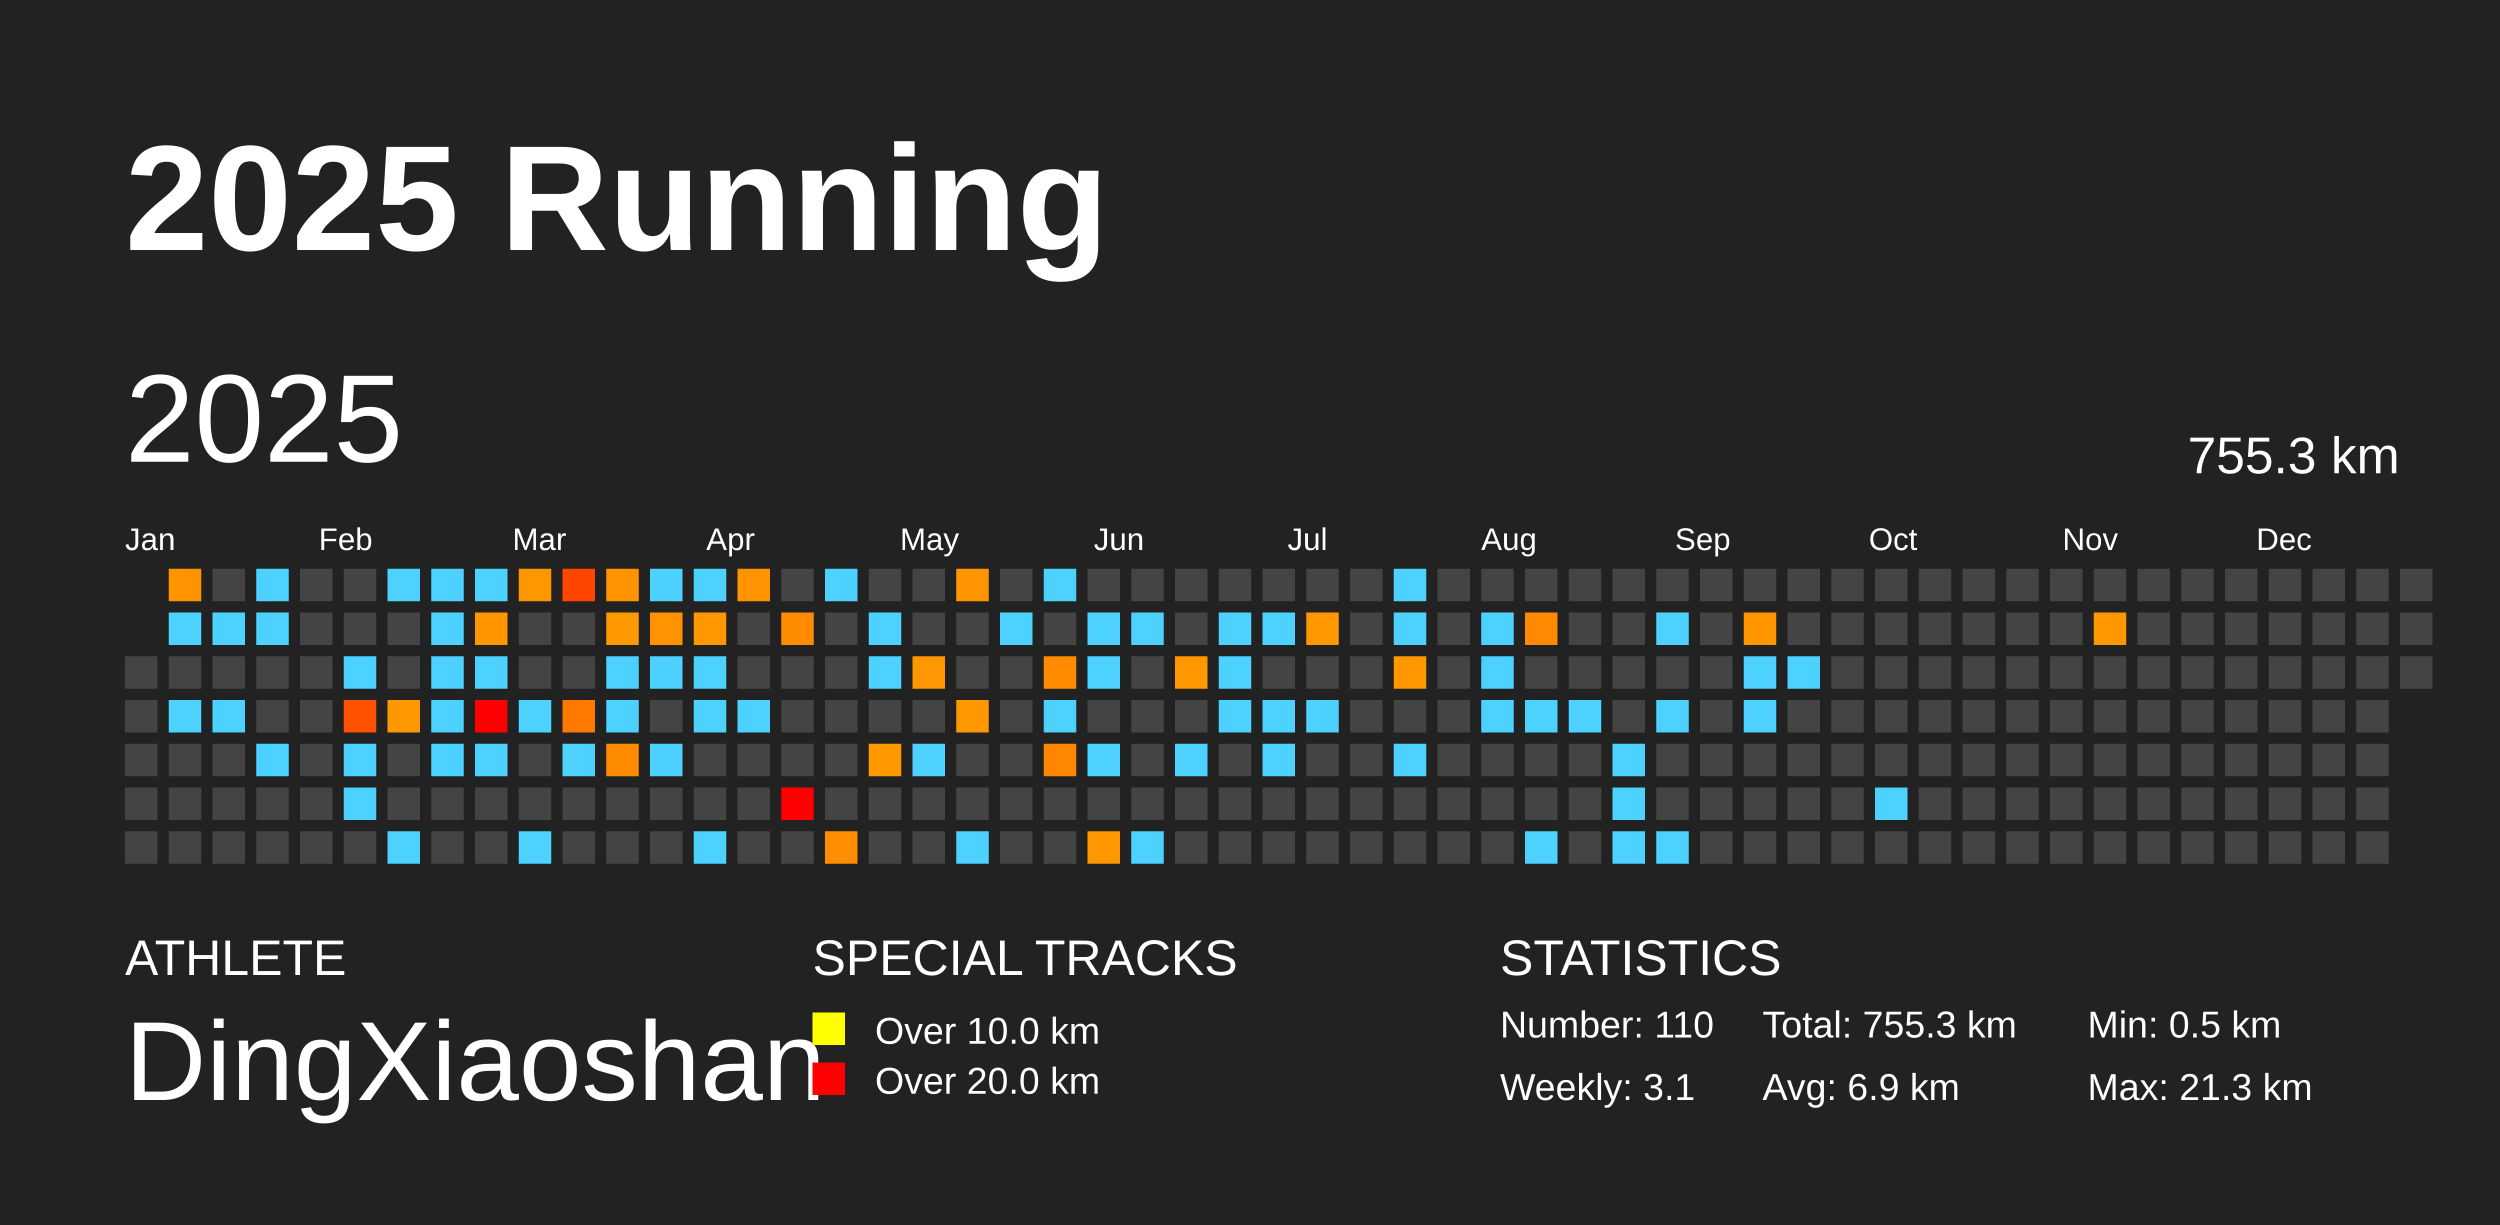
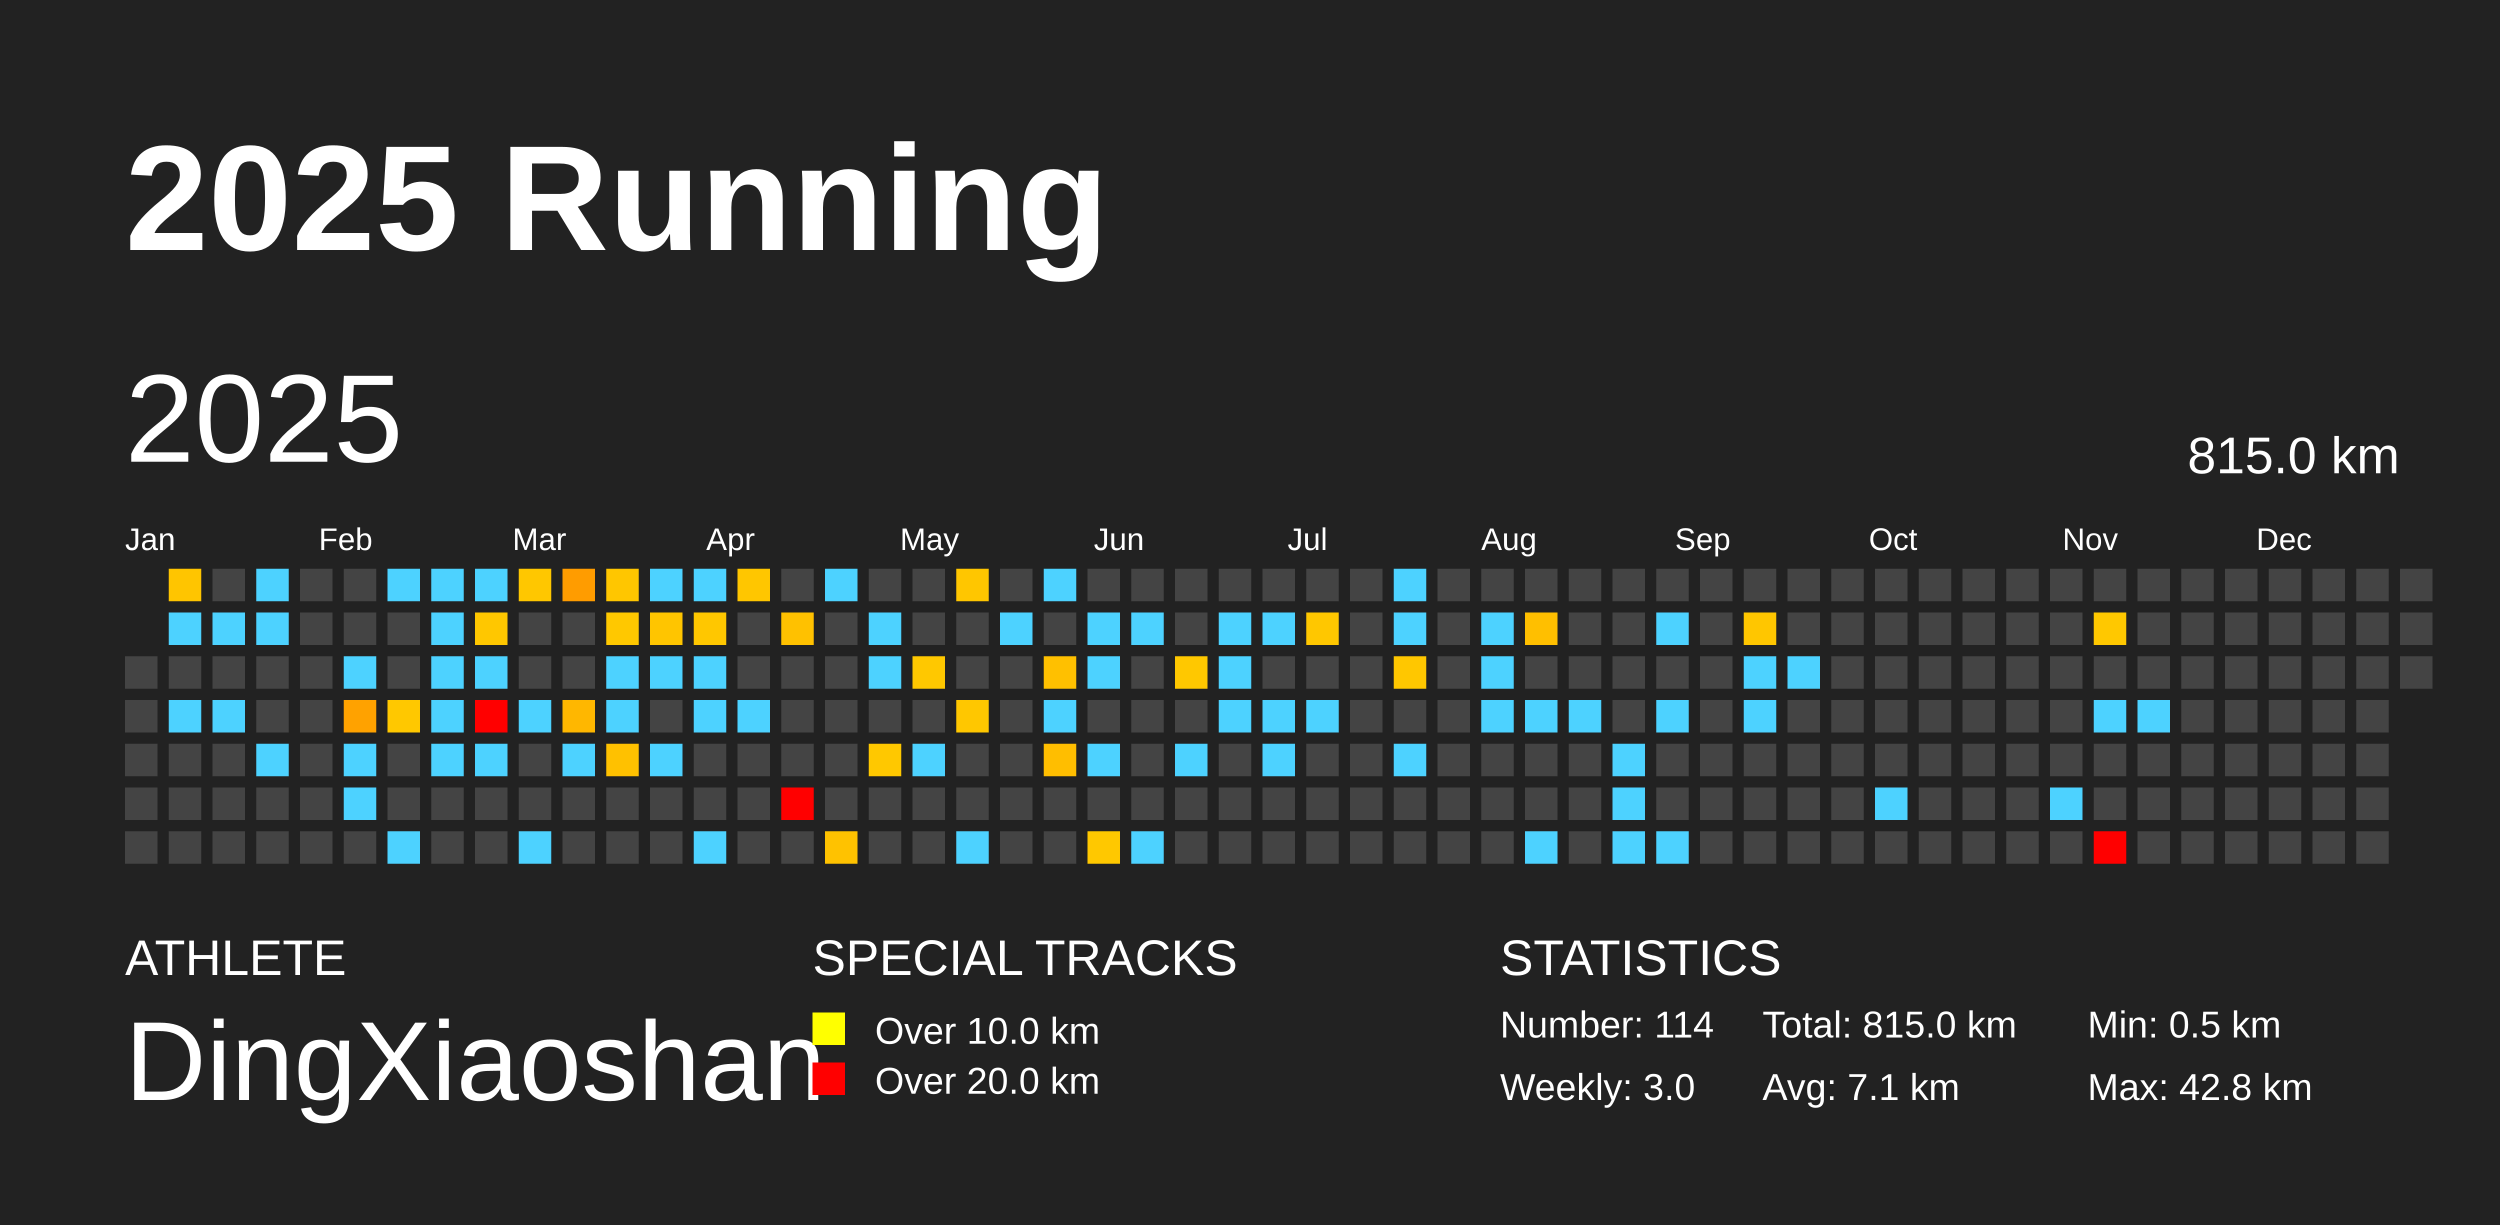
<svg xmlns="http://www.w3.org/2000/svg" baseProfile="full" height="98mm" version="1.1" viewBox="0,0,200,98" width="200mm">
  <defs />
  <rect fill="#222222" height="98" width="200" x="0" y="0" />
  <text fill="#FFFFFF" style="font-size:12px; font-family:Arial; font-weight:bold;" x="10" y="20">2025 Running</text>
  <text fill="#FFFFFF" style="font-size:4px; font-family:Arial" x="10" y="78">ATHLETE</text>
  <text fill="#FFFFFF" style="font-size:9px; font-family:Arial" x="10" y="88">DingXiaoshan</text>
  <text fill="#FFFFFF" style="font-size:4px; font-family:Arial" x="65" y="78">SPECIAL TRACKS</text>
  <rect fill="yellow" height="2.6" width="2.6" x="65" y="81" />
  <text fill="#FFFFFF" style="font-size:3px; font-family:Arial" x="70" y="83.5">Over 10.0 km</text>
  <rect fill="red" height="2.6" width="2.6" x="65" y="85" />
  <text fill="#FFFFFF" style="font-size:3px; font-family:Arial" x="70" y="87.5">Over 20.0 km</text>
  <text fill="#FFFFFF" style="font-size:4px; font-family:Arial" x="120" y="78">STATISTICS</text>
-   <text fill="#FFFFFF" style="font-size:3px; font-family:Arial" x="120" y="83">Number: 110</text>
-   <text fill="#FFFFFF" style="font-size:3px; font-family:Arial" x="120" y="88">Weekly: 3.1</text>
-   <text fill="#FFFFFF" style="font-size:3px; font-family:Arial" x="141" y="83">Total: 755.3 km</text>
-   <text fill="#FFFFFF" style="font-size:3px; font-family:Arial" x="141" y="88">Avg: 6.9 km</text>
+   <text fill="#FFFFFF" style="font-size:3px; font-family:Arial" x="120" y="83">Number: 114</text>
+   <text fill="#FFFFFF" style="font-size:3px; font-family:Arial" x="120" y="88">Weekly: 3.0</text>
+   <text fill="#FFFFFF" style="font-size:3px; font-family:Arial" x="141" y="83">Total: 815.0 km</text>
+   <text fill="#FFFFFF" style="font-size:3px; font-family:Arial" x="141" y="88">Avg: 7.1 km</text>
  <text fill="#FFFFFF" style="font-size:3px; font-family:Arial" x="167" y="83">Min: 0.5 km</text>
-   <text fill="#FFFFFF" style="font-size:3px; font-family:Arial" x="167" y="88">Max: 21.3 km</text>
+   <text fill="#FFFFFF" style="font-size:3px; font-family:Arial" x="167" y="88">Max: 42.8 km</text>
  <text dominant-baseline="hanging" fill="#FFFFFF" style="font-size:10.0px; font-family:Arial;" x="10" y="30">2025</text>
-   <text dominant-baseline="hanging" fill="#FFFFFF" style="font-size:4.125px; font-family:Arial;" x="175" y="35">755.3 km</text>
+   <text dominant-baseline="hanging" fill="#FFFFFF" style="font-size:4.125px; font-family:Arial;" x="175" y="35">815.0 km</text>
  <text fill="#FFFFFF" style="font-size:2.5px; font-family:Arial" x="10.0" y="44">Jan</text>
  <text fill="#FFFFFF" style="font-size:2.5px; font-family:Arial" x="25.5" y="44">Feb</text>
  <text fill="#FFFFFF" style="font-size:2.5px; font-family:Arial" x="41.0" y="44">Mar</text>
  <text fill="#FFFFFF" style="font-size:2.5px; font-family:Arial" x="56.5" y="44">Apr</text>
  <text fill="#FFFFFF" style="font-size:2.5px; font-family:Arial" x="72.0" y="44">May</text>
  <text fill="#FFFFFF" style="font-size:2.5px; font-family:Arial" x="87.5" y="44">Jun</text>
  <text fill="#FFFFFF" style="font-size:2.5px; font-family:Arial" x="103.0" y="44">Jul</text>
  <text fill="#FFFFFF" style="font-size:2.5px; font-family:Arial" x="118.5" y="44">Aug</text>
  <text fill="#FFFFFF" style="font-size:2.5px; font-family:Arial" x="134.0" y="44">Sep</text>
  <text fill="#FFFFFF" style="font-size:2.5px; font-family:Arial" x="149.5" y="44">Oct</text>
  <text fill="#FFFFFF" style="font-size:2.5px; font-family:Arial" x="165.0" y="44">Nov</text>
  <text fill="#FFFFFF" style="font-size:2.5px; font-family:Arial" x="180.5" y="44">Dec</text>
  <rect fill="#444444" height="2.6" width="2.6" x="10.0" y="52.5" />
  <rect fill="#444444" height="2.6" width="2.6" x="10.0" y="56.0" />
  <rect fill="#444444" height="2.6" width="2.6" x="10.0" y="59.5" />
  <rect fill="#444444" height="2.6" width="2.6" x="10.0" y="63.0" />
  <rect fill="#444444" height="2.6" width="2.6" x="10.0" y="66.5" />
-   <rect fill="#ff9300" height="2.6" width="2.6" x="13.5" y="45.5" />
+   <rect fill="#ffc500" height="2.6" width="2.6" x="13.5" y="45.5" />
  <rect fill="#4dd2ff" height="2.6" width="2.6" x="13.5" y="49.0" />
  <rect fill="#444444" height="2.6" width="2.6" x="13.5" y="52.5" />
  <rect fill="#4dd2ff" height="2.6" width="2.6" x="13.5" y="56.0" />
  <rect fill="#444444" height="2.6" width="2.6" x="13.5" y="59.5" />
  <rect fill="#444444" height="2.6" width="2.6" x="13.5" y="63.0" />
  <rect fill="#444444" height="2.6" width="2.6" x="13.5" y="66.5" />
  <rect fill="#444444" height="2.6" width="2.6" x="17.0" y="45.5" />
  <rect fill="#4dd2ff" height="2.6" width="2.6" x="17.0" y="49.0" />
  <rect fill="#444444" height="2.6" width="2.6" x="17.0" y="52.5" />
  <rect fill="#4dd2ff" height="2.6" width="2.6" x="17.0" y="56.0" />
  <rect fill="#444444" height="2.6" width="2.6" x="17.0" y="59.5" />
  <rect fill="#444444" height="2.6" width="2.6" x="17.0" y="63.0" />
  <rect fill="#444444" height="2.6" width="2.6" x="17.0" y="66.5" />
  <rect fill="#4dd2ff" height="2.6" width="2.6" x="20.5" y="45.5" />
  <rect fill="#4dd2ff" height="2.6" width="2.6" x="20.5" y="49.0" />
  <rect fill="#444444" height="2.6" width="2.6" x="20.5" y="52.5" />
  <rect fill="#444444" height="2.6" width="2.6" x="20.5" y="56.0" />
  <rect fill="#4dd2ff" height="2.6" width="2.6" x="20.5" y="59.5" />
  <rect fill="#444444" height="2.6" width="2.6" x="20.5" y="63.0" />
  <rect fill="#444444" height="2.6" width="2.6" x="20.5" y="66.5" />
  <rect fill="#444444" height="2.6" width="2.6" x="24.0" y="45.5" />
  <rect fill="#444444" height="2.6" width="2.6" x="24.0" y="49.0" />
  <rect fill="#444444" height="2.6" width="2.6" x="24.0" y="52.5" />
  <rect fill="#444444" height="2.6" width="2.6" x="24.0" y="56.0" />
  <rect fill="#444444" height="2.6" width="2.6" x="24.0" y="59.5" />
  <rect fill="#444444" height="2.6" width="2.6" x="24.0" y="63.0" />
  <rect fill="#444444" height="2.6" width="2.6" x="24.0" y="66.5" />
  <rect fill="#444444" height="2.6" width="2.6" x="27.5" y="45.5" />
  <rect fill="#444444" height="2.6" width="2.6" x="27.5" y="49.0" />
  <rect fill="#4dd2ff" height="2.6" width="2.6" x="27.5" y="52.5" />
-   <rect fill="#ff5200" height="2.6" width="2.6" x="27.5" y="56.0" />
+   <rect fill="#ffa200" height="2.6" width="2.6" x="27.5" y="56.0" />
  <rect fill="#4dd2ff" height="2.6" width="2.6" x="27.5" y="59.5" />
  <rect fill="#4dd2ff" height="2.6" width="2.6" x="27.5" y="63.0" />
  <rect fill="#444444" height="2.6" width="2.6" x="27.5" y="66.5" />
  <rect fill="#4dd2ff" height="2.6" width="2.6" x="31.0" y="45.5" />
  <rect fill="#444444" height="2.6" width="2.6" x="31.0" y="49.0" />
  <rect fill="#444444" height="2.6" width="2.6" x="31.0" y="52.5" />
-   <rect fill="#ff9800" height="2.6" width="2.6" x="31.0" y="56.0" />
+   <rect fill="#ffc800" height="2.6" width="2.6" x="31.0" y="56.0" />
  <rect fill="#444444" height="2.6" width="2.6" x="31.0" y="59.5" />
  <rect fill="#444444" height="2.6" width="2.6" x="31.0" y="63.0" />
  <rect fill="#4dd2ff" height="2.6" width="2.6" x="31.0" y="66.5" />
  <rect fill="#4dd2ff" height="2.6" width="2.6" x="34.5" y="45.5" />
  <rect fill="#4dd2ff" height="2.6" width="2.6" x="34.5" y="49.0" />
  <rect fill="#4dd2ff" height="2.6" width="2.6" x="34.5" y="52.5" />
  <rect fill="#4dd2ff" height="2.6" width="2.6" x="34.5" y="56.0" />
  <rect fill="#4dd2ff" height="2.6" width="2.6" x="34.5" y="59.5" />
  <rect fill="#444444" height="2.6" width="2.6" x="34.5" y="63.0" />
  <rect fill="#444444" height="2.6" width="2.6" x="34.5" y="66.5" />
  <rect fill="#4dd2ff" height="2.6" width="2.6" x="38.0" y="45.5" />
-   <rect fill="#ff9600" height="2.6" width="2.6" x="38.0" y="49.0" />
+   <rect fill="#ffc700" height="2.6" width="2.6" x="38.0" y="49.0" />
  <rect fill="#4dd2ff" height="2.6" width="2.6" x="38.0" y="52.5" />
  <rect fill="red" height="2.6" width="2.6" x="38.0" y="56.0" />
  <rect fill="#4dd2ff" height="2.6" width="2.6" x="38.0" y="59.5" />
  <rect fill="#444444" height="2.6" width="2.6" x="38.0" y="63.0" />
  <rect fill="#444444" height="2.6" width="2.6" x="38.0" y="66.5" />
-   <rect fill="#ff9800" height="2.6" width="2.6" x="41.5" y="45.5" />
+   <rect fill="#ffc700" height="2.6" width="2.6" x="41.5" y="45.5" />
  <rect fill="#444444" height="2.6" width="2.6" x="41.5" y="49.0" />
  <rect fill="#444444" height="2.6" width="2.6" x="41.5" y="52.5" />
  <rect fill="#4dd2ff" height="2.6" width="2.6" x="41.5" y="56.0" />
  <rect fill="#444444" height="2.6" width="2.6" x="41.5" y="59.5" />
  <rect fill="#444444" height="2.6" width="2.6" x="41.5" y="63.0" />
  <rect fill="#4dd2ff" height="2.6" width="2.6" x="41.5" y="66.5" />
-   <rect fill="#ff4600" height="2.6" width="2.6" x="45.0" y="45.5" />
+   <rect fill="#ff9c00" height="2.6" width="2.6" x="45.0" y="45.5" />
  <rect fill="#444444" height="2.6" width="2.6" x="45.0" y="49.0" />
  <rect fill="#444444" height="2.6" width="2.6" x="45.0" y="52.5" />
-   <rect fill="#ff7900" height="2.6" width="2.6" x="45.0" y="56.0" />
+   <rect fill="#ffb700" height="2.6" width="2.6" x="45.0" y="56.0" />
  <rect fill="#4dd2ff" height="2.6" width="2.6" x="45.0" y="59.5" />
  <rect fill="#444444" height="2.6" width="2.6" x="45.0" y="63.0" />
  <rect fill="#444444" height="2.6" width="2.6" x="45.0" y="66.5" />
-   <rect fill="#ff9400" height="2.6" width="2.6" x="48.5" y="45.5" />
-   <rect fill="#ff9900" height="2.6" width="2.6" x="48.5" y="49.0" />
+   <rect fill="#ffc600" height="2.6" width="2.6" x="48.5" y="45.5" />
+   <rect fill="#ffc800" height="2.6" width="2.6" x="48.5" y="49.0" />
  <rect fill="#4dd2ff" height="2.6" width="2.6" x="48.5" y="52.5" />
  <rect fill="#4dd2ff" height="2.6" width="2.6" x="48.5" y="56.0" />
-   <rect fill="#ff8c00" height="2.6" width="2.6" x="48.5" y="59.5" />
+   <rect fill="#ffc100" height="2.6" width="2.6" x="48.5" y="59.5" />
  <rect fill="#444444" height="2.6" width="2.6" x="48.5" y="63.0" />
  <rect fill="#444444" height="2.6" width="2.6" x="48.5" y="66.5" />
  <rect fill="#4dd2ff" height="2.6" width="2.6" x="52.0" y="45.5" />
-   <rect fill="#ff9400" height="2.6" width="2.6" x="52.0" y="49.0" />
+   <rect fill="#ffc500" height="2.6" width="2.6" x="52.0" y="49.0" />
  <rect fill="#4dd2ff" height="2.6" width="2.6" x="52.0" y="52.5" />
  <rect fill="#444444" height="2.6" width="2.6" x="52.0" y="56.0" />
  <rect fill="#4dd2ff" height="2.6" width="2.6" x="52.0" y="59.5" />
  <rect fill="#444444" height="2.6" width="2.6" x="52.0" y="63.0" />
  <rect fill="#444444" height="2.6" width="2.6" x="52.0" y="66.5" />
  <rect fill="#4dd2ff" height="2.6" width="2.6" x="55.5" y="45.5" />
-   <rect fill="#ff9700" height="2.6" width="2.6" x="55.5" y="49.0" />
+   <rect fill="#ffc700" height="2.6" width="2.6" x="55.5" y="49.0" />
  <rect fill="#4dd2ff" height="2.6" width="2.6" x="55.5" y="52.5" />
  <rect fill="#4dd2ff" height="2.6" width="2.6" x="55.5" y="56.0" />
  <rect fill="#444444" height="2.6" width="2.6" x="55.5" y="59.5" />
  <rect fill="#444444" height="2.6" width="2.6" x="55.5" y="63.0" />
  <rect fill="#4dd2ff" height="2.6" width="2.6" x="55.5" y="66.5" />
-   <rect fill="#ff9400" height="2.6" width="2.6" x="59.0" y="45.5" />
+   <rect fill="#ffc600" height="2.6" width="2.6" x="59.0" y="45.5" />
  <rect fill="#444444" height="2.6" width="2.6" x="59.0" y="49.0" />
  <rect fill="#444444" height="2.6" width="2.6" x="59.0" y="52.5" />
  <rect fill="#4dd2ff" height="2.6" width="2.6" x="59.0" y="56.0" />
  <rect fill="#444444" height="2.6" width="2.6" x="59.0" y="59.5" />
  <rect fill="#444444" height="2.6" width="2.6" x="59.0" y="63.0" />
  <rect fill="#444444" height="2.6" width="2.6" x="59.0" y="66.5" />
  <rect fill="#444444" height="2.6" width="2.6" x="62.5" y="45.5" />
-   <rect fill="#ff8c00" height="2.6" width="2.6" x="62.5" y="49.0" />
+   <rect fill="#ffc100" height="2.6" width="2.6" x="62.5" y="49.0" />
  <rect fill="#444444" height="2.6" width="2.6" x="62.5" y="52.5" />
  <rect fill="#444444" height="2.6" width="2.6" x="62.5" y="56.0" />
  <rect fill="#444444" height="2.6" width="2.6" x="62.5" y="59.5" />
  <rect fill="red" height="2.6" width="2.6" x="62.5" y="63.0" />
  <rect fill="#444444" height="2.6" width="2.6" x="62.5" y="66.5" />
  <rect fill="#4dd2ff" height="2.6" width="2.6" x="66.0" y="45.5" />
  <rect fill="#444444" height="2.6" width="2.6" x="66.0" y="49.0" />
  <rect fill="#444444" height="2.6" width="2.6" x="66.0" y="52.5" />
  <rect fill="#444444" height="2.6" width="2.6" x="66.0" y="56.0" />
  <rect fill="#444444" height="2.6" width="2.6" x="66.0" y="59.5" />
  <rect fill="#444444" height="2.6" width="2.6" x="66.0" y="63.0" />
-   <rect fill="#ff8d00" height="2.6" width="2.6" x="66.0" y="66.5" />
+   <rect fill="#ffc200" height="2.6" width="2.6" x="66.0" y="66.5" />
  <rect fill="#444444" height="2.6" width="2.6" x="69.5" y="45.5" />
  <rect fill="#4dd2ff" height="2.6" width="2.6" x="69.5" y="49.0" />
  <rect fill="#4dd2ff" height="2.6" width="2.6" x="69.5" y="52.5" />
  <rect fill="#444444" height="2.6" width="2.6" x="69.5" y="56.0" />
-   <rect fill="#ff9900" height="2.6" width="2.6" x="69.5" y="59.5" />
+   <rect fill="#ffc800" height="2.6" width="2.6" x="69.5" y="59.5" />
  <rect fill="#444444" height="2.6" width="2.6" x="69.5" y="63.0" />
  <rect fill="#444444" height="2.6" width="2.6" x="69.5" y="66.5" />
  <rect fill="#444444" height="2.6" width="2.6" x="73.0" y="45.5" />
  <rect fill="#444444" height="2.6" width="2.6" x="73.0" y="49.0" />
-   <rect fill="#ff9800" height="2.6" width="2.6" x="73.0" y="52.5" />
+   <rect fill="#ffc800" height="2.6" width="2.6" x="73.0" y="52.5" />
  <rect fill="#444444" height="2.6" width="2.6" x="73.0" y="56.0" />
  <rect fill="#4dd2ff" height="2.6" width="2.6" x="73.0" y="59.5" />
  <rect fill="#444444" height="2.6" width="2.6" x="73.0" y="63.0" />
  <rect fill="#444444" height="2.6" width="2.6" x="73.0" y="66.5" />
-   <rect fill="#ff9500" height="2.6" width="2.6" x="76.5" y="45.5" />
+   <rect fill="#ffc600" height="2.6" width="2.6" x="76.5" y="45.5" />
  <rect fill="#444444" height="2.6" width="2.6" x="76.5" y="49.0" />
  <rect fill="#444444" height="2.6" width="2.6" x="76.5" y="52.5" />
-   <rect fill="#ff9700" height="2.6" width="2.6" x="76.5" y="56.0" />
+   <rect fill="#ffc700" height="2.6" width="2.6" x="76.5" y="56.0" />
  <rect fill="#444444" height="2.6" width="2.6" x="76.5" y="59.5" />
  <rect fill="#444444" height="2.6" width="2.6" x="76.5" y="63.0" />
  <rect fill="#4dd2ff" height="2.6" width="2.6" x="76.5" y="66.5" />
  <rect fill="#444444" height="2.6" width="2.6" x="80.0" y="45.5" />
  <rect fill="#4dd2ff" height="2.6" width="2.6" x="80.0" y="49.0" />
  <rect fill="#444444" height="2.6" width="2.6" x="80.0" y="52.5" />
  <rect fill="#444444" height="2.6" width="2.6" x="80.0" y="56.0" />
  <rect fill="#444444" height="2.6" width="2.6" x="80.0" y="59.5" />
  <rect fill="#444444" height="2.6" width="2.6" x="80.0" y="63.0" />
  <rect fill="#444444" height="2.6" width="2.6" x="80.0" y="66.5" />
  <rect fill="#4dd2ff" height="2.6" width="2.6" x="83.5" y="45.5" />
  <rect fill="#444444" height="2.6" width="2.6" x="83.5" y="49.0" />
-   <rect fill="#ff8a00" height="2.6" width="2.6" x="83.5" y="52.5" />
+   <rect fill="#ffc000" height="2.6" width="2.6" x="83.5" y="52.5" />
  <rect fill="#4dd2ff" height="2.6" width="2.6" x="83.5" y="56.0" />
-   <rect fill="#ff8700" height="2.6" width="2.6" x="83.5" y="59.5" />
+   <rect fill="#ffbe00" height="2.6" width="2.6" x="83.5" y="59.5" />
  <rect fill="#444444" height="2.6" width="2.6" x="83.5" y="63.0" />
  <rect fill="#444444" height="2.6" width="2.6" x="83.5" y="66.5" />
  <rect fill="#444444" height="2.6" width="2.6" x="87.0" y="45.5" />
  <rect fill="#4dd2ff" height="2.6" width="2.6" x="87.0" y="49.0" />
  <rect fill="#4dd2ff" height="2.6" width="2.6" x="87.0" y="52.5" />
  <rect fill="#444444" height="2.6" width="2.6" x="87.0" y="56.0" />
  <rect fill="#4dd2ff" height="2.6" width="2.6" x="87.0" y="59.5" />
  <rect fill="#444444" height="2.6" width="2.6" x="87.0" y="63.0" />
-   <rect fill="#ff9800" height="2.6" width="2.6" x="87.0" y="66.5" />
+   <rect fill="#ffc800" height="2.6" width="2.6" x="87.0" y="66.5" />
  <rect fill="#444444" height="2.6" width="2.6" x="90.5" y="45.5" />
  <rect fill="#4dd2ff" height="2.6" width="2.6" x="90.5" y="49.0" />
  <rect fill="#444444" height="2.6" width="2.6" x="90.5" y="52.5" />
  <rect fill="#444444" height="2.6" width="2.6" x="90.5" y="56.0" />
  <rect fill="#444444" height="2.6" width="2.6" x="90.5" y="59.5" />
  <rect fill="#444444" height="2.6" width="2.6" x="90.5" y="63.0" />
  <rect fill="#4dd2ff" height="2.6" width="2.6" x="90.5" y="66.5" />
  <rect fill="#444444" height="2.6" width="2.6" x="94.0" y="45.5" />
  <rect fill="#444444" height="2.6" width="2.6" x="94.0" y="49.0" />
-   <rect fill="#ff9800" height="2.6" width="2.6" x="94.0" y="52.5" />
+   <rect fill="#ffc800" height="2.6" width="2.6" x="94.0" y="52.5" />
  <rect fill="#444444" height="2.6" width="2.6" x="94.0" y="56.0" />
  <rect fill="#4dd2ff" height="2.6" width="2.6" x="94.0" y="59.5" />
  <rect fill="#444444" height="2.6" width="2.6" x="94.0" y="63.0" />
  <rect fill="#444444" height="2.6" width="2.6" x="94.0" y="66.5" />
  <rect fill="#444444" height="2.6" width="2.6" x="97.5" y="45.5" />
  <rect fill="#4dd2ff" height="2.6" width="2.6" x="97.5" y="49.0" />
  <rect fill="#4dd2ff" height="2.6" width="2.6" x="97.5" y="52.5" />
  <rect fill="#4dd2ff" height="2.6" width="2.6" x="97.5" y="56.0" />
  <rect fill="#444444" height="2.6" width="2.6" x="97.5" y="59.5" />
  <rect fill="#444444" height="2.6" width="2.6" x="97.5" y="63.0" />
  <rect fill="#444444" height="2.6" width="2.6" x="97.5" y="66.5" />
  <rect fill="#444444" height="2.6" width="2.6" x="101.0" y="45.5" />
  <rect fill="#4dd2ff" height="2.6" width="2.6" x="101.0" y="49.0" />
  <rect fill="#444444" height="2.6" width="2.6" x="101.0" y="52.5" />
  <rect fill="#4dd2ff" height="2.6" width="2.6" x="101.0" y="56.0" />
  <rect fill="#4dd2ff" height="2.6" width="2.6" x="101.0" y="59.5" />
  <rect fill="#444444" height="2.6" width="2.6" x="101.0" y="63.0" />
  <rect fill="#444444" height="2.6" width="2.6" x="101.0" y="66.5" />
  <rect fill="#444444" height="2.6" width="2.6" x="104.5" y="45.5" />
-   <rect fill="#ff9800" height="2.6" width="2.6" x="104.5" y="49.0" />
+   <rect fill="#ffc700" height="2.6" width="2.6" x="104.5" y="49.0" />
  <rect fill="#444444" height="2.6" width="2.6" x="104.5" y="52.5" />
  <rect fill="#4dd2ff" height="2.6" width="2.6" x="104.5" y="56.0" />
  <rect fill="#444444" height="2.6" width="2.6" x="104.5" y="59.5" />
  <rect fill="#444444" height="2.6" width="2.6" x="104.5" y="63.0" />
  <rect fill="#444444" height="2.6" width="2.6" x="104.5" y="66.5" />
  <rect fill="#444444" height="2.6" width="2.6" x="108.0" y="45.5" />
  <rect fill="#444444" height="2.6" width="2.6" x="108.0" y="49.0" />
  <rect fill="#444444" height="2.6" width="2.6" x="108.0" y="52.5" />
  <rect fill="#444444" height="2.6" width="2.6" x="108.0" y="56.0" />
  <rect fill="#444444" height="2.6" width="2.6" x="108.0" y="59.5" />
  <rect fill="#444444" height="2.6" width="2.6" x="108.0" y="63.0" />
  <rect fill="#444444" height="2.6" width="2.6" x="108.0" y="66.5" />
  <rect fill="#4dd2ff" height="2.6" width="2.6" x="111.5" y="45.5" />
  <rect fill="#4dd2ff" height="2.6" width="2.6" x="111.5" y="49.0" />
-   <rect fill="#ff9700" height="2.6" width="2.6" x="111.5" y="52.5" />
+   <rect fill="#ffc700" height="2.6" width="2.6" x="111.5" y="52.5" />
  <rect fill="#444444" height="2.6" width="2.6" x="111.5" y="56.0" />
  <rect fill="#4dd2ff" height="2.6" width="2.6" x="111.5" y="59.5" />
  <rect fill="#444444" height="2.6" width="2.6" x="111.5" y="63.0" />
  <rect fill="#444444" height="2.6" width="2.6" x="111.5" y="66.5" />
  <rect fill="#444444" height="2.6" width="2.6" x="115.0" y="45.5" />
  <rect fill="#444444" height="2.6" width="2.6" x="115.0" y="49.0" />
  <rect fill="#444444" height="2.6" width="2.6" x="115.0" y="52.5" />
  <rect fill="#444444" height="2.6" width="2.6" x="115.0" y="56.0" />
  <rect fill="#444444" height="2.6" width="2.6" x="115.0" y="59.5" />
  <rect fill="#444444" height="2.6" width="2.6" x="115.0" y="63.0" />
  <rect fill="#444444" height="2.6" width="2.6" x="115.0" y="66.5" />
  <rect fill="#444444" height="2.6" width="2.6" x="118.5" y="45.5" />
  <rect fill="#4dd2ff" height="2.6" width="2.6" x="118.5" y="49.0" />
  <rect fill="#4dd2ff" height="2.6" width="2.6" x="118.5" y="52.5" />
  <rect fill="#4dd2ff" height="2.6" width="2.6" x="118.5" y="56.0" />
  <rect fill="#444444" height="2.6" width="2.6" x="118.5" y="59.5" />
  <rect fill="#444444" height="2.6" width="2.6" x="118.5" y="63.0" />
  <rect fill="#444444" height="2.6" width="2.6" x="118.5" y="66.5" />
  <rect fill="#444444" height="2.6" width="2.6" x="122.0" y="45.5" />
-   <rect fill="#ff8900" height="2.6" width="2.6" x="122.0" y="49.0" />
+   <rect fill="#ffbf00" height="2.6" width="2.6" x="122.0" y="49.0" />
  <rect fill="#444444" height="2.6" width="2.6" x="122.0" y="52.5" />
  <rect fill="#4dd2ff" height="2.6" width="2.6" x="122.0" y="56.0" />
  <rect fill="#444444" height="2.6" width="2.6" x="122.0" y="59.5" />
  <rect fill="#444444" height="2.6" width="2.6" x="122.0" y="63.0" />
  <rect fill="#4dd2ff" height="2.6" width="2.6" x="122.0" y="66.5" />
  <rect fill="#444444" height="2.6" width="2.6" x="125.5" y="45.5" />
  <rect fill="#444444" height="2.6" width="2.6" x="125.5" y="49.0" />
  <rect fill="#444444" height="2.6" width="2.6" x="125.5" y="52.5" />
  <rect fill="#4dd2ff" height="2.6" width="2.6" x="125.5" y="56.0" />
  <rect fill="#444444" height="2.6" width="2.6" x="125.5" y="59.5" />
  <rect fill="#444444" height="2.6" width="2.6" x="125.5" y="63.0" />
  <rect fill="#444444" height="2.6" width="2.6" x="125.5" y="66.5" />
  <rect fill="#444444" height="2.6" width="2.6" x="129.0" y="45.5" />
  <rect fill="#444444" height="2.6" width="2.6" x="129.0" y="49.0" />
  <rect fill="#444444" height="2.6" width="2.6" x="129.0" y="52.5" />
  <rect fill="#444444" height="2.6" width="2.6" x="129.0" y="56.0" />
  <rect fill="#4dd2ff" height="2.6" width="2.6" x="129.0" y="59.5" />
  <rect fill="#4dd2ff" height="2.6" width="2.6" x="129.0" y="63.0" />
  <rect fill="#4dd2ff" height="2.6" width="2.6" x="129.0" y="66.5" />
  <rect fill="#444444" height="2.6" width="2.6" x="132.5" y="45.5" />
  <rect fill="#4dd2ff" height="2.6" width="2.6" x="132.5" y="49.0" />
  <rect fill="#444444" height="2.6" width="2.6" x="132.5" y="52.5" />
  <rect fill="#4dd2ff" height="2.6" width="2.6" x="132.5" y="56.0" />
  <rect fill="#444444" height="2.6" width="2.6" x="132.5" y="59.5" />
  <rect fill="#444444" height="2.6" width="2.6" x="132.5" y="63.0" />
  <rect fill="#4dd2ff" height="2.6" width="2.6" x="132.5" y="66.5" />
  <rect fill="#444444" height="2.6" width="2.6" x="136.0" y="45.5" />
  <rect fill="#444444" height="2.6" width="2.6" x="136.0" y="49.0" />
  <rect fill="#444444" height="2.6" width="2.6" x="136.0" y="52.5" />
  <rect fill="#444444" height="2.6" width="2.6" x="136.0" y="56.0" />
  <rect fill="#444444" height="2.6" width="2.6" x="136.0" y="59.5" />
  <rect fill="#444444" height="2.6" width="2.6" x="136.0" y="63.0" />
  <rect fill="#444444" height="2.6" width="2.6" x="136.0" y="66.5" />
  <rect fill="#444444" height="2.6" width="2.6" x="139.5" y="45.5" />
-   <rect fill="#ff9600" height="2.6" width="2.6" x="139.5" y="49.0" />
+   <rect fill="#ffc600" height="2.6" width="2.6" x="139.5" y="49.0" />
  <rect fill="#4dd2ff" height="2.6" width="2.6" x="139.5" y="52.5" />
  <rect fill="#4dd2ff" height="2.6" width="2.6" x="139.5" y="56.0" />
  <rect fill="#444444" height="2.6" width="2.6" x="139.5" y="59.5" />
  <rect fill="#444444" height="2.6" width="2.6" x="139.5" y="63.0" />
  <rect fill="#444444" height="2.6" width="2.6" x="139.5" y="66.5" />
  <rect fill="#444444" height="2.6" width="2.6" x="143.0" y="45.5" />
  <rect fill="#444444" height="2.6" width="2.6" x="143.0" y="49.0" />
  <rect fill="#4dd2ff" height="2.6" width="2.6" x="143.0" y="52.5" />
  <rect fill="#444444" height="2.6" width="2.6" x="143.0" y="56.0" />
  <rect fill="#444444" height="2.6" width="2.6" x="143.0" y="59.5" />
  <rect fill="#444444" height="2.6" width="2.6" x="143.0" y="63.0" />
  <rect fill="#444444" height="2.6" width="2.6" x="143.0" y="66.5" />
  <rect fill="#444444" height="2.6" width="2.6" x="146.5" y="45.5" />
  <rect fill="#444444" height="2.6" width="2.6" x="146.5" y="49.0" />
  <rect fill="#444444" height="2.6" width="2.6" x="146.5" y="52.5" />
  <rect fill="#444444" height="2.6" width="2.6" x="146.5" y="56.0" />
  <rect fill="#444444" height="2.6" width="2.6" x="146.5" y="59.5" />
  <rect fill="#444444" height="2.6" width="2.6" x="146.5" y="63.0" />
  <rect fill="#444444" height="2.6" width="2.6" x="146.5" y="66.5" />
  <rect fill="#444444" height="2.6" width="2.6" x="150.0" y="45.5" />
  <rect fill="#444444" height="2.6" width="2.6" x="150.0" y="49.0" />
  <rect fill="#444444" height="2.6" width="2.6" x="150.0" y="52.5" />
  <rect fill="#444444" height="2.6" width="2.6" x="150.0" y="56.0" />
  <rect fill="#444444" height="2.6" width="2.6" x="150.0" y="59.5" />
  <rect fill="#4dd2ff" height="2.6" width="2.6" x="150.0" y="63.0" />
  <rect fill="#444444" height="2.6" width="2.6" x="150.0" y="66.5" />
  <rect fill="#444444" height="2.6" width="2.6" x="153.5" y="45.5" />
  <rect fill="#444444" height="2.6" width="2.6" x="153.5" y="49.0" />
  <rect fill="#444444" height="2.6" width="2.6" x="153.5" y="52.5" />
  <rect fill="#444444" height="2.6" width="2.6" x="153.5" y="56.0" />
  <rect fill="#444444" height="2.6" width="2.6" x="153.5" y="59.5" />
  <rect fill="#444444" height="2.6" width="2.6" x="153.5" y="63.0" />
  <rect fill="#444444" height="2.6" width="2.6" x="153.5" y="66.5" />
  <rect fill="#444444" height="2.6" width="2.6" x="157.0" y="45.5" />
  <rect fill="#444444" height="2.6" width="2.6" x="157.0" y="49.0" />
  <rect fill="#444444" height="2.6" width="2.6" x="157.0" y="52.5" />
  <rect fill="#444444" height="2.6" width="2.6" x="157.0" y="56.0" />
  <rect fill="#444444" height="2.6" width="2.6" x="157.0" y="59.5" />
  <rect fill="#444444" height="2.6" width="2.6" x="157.0" y="63.0" />
  <rect fill="#444444" height="2.6" width="2.6" x="157.0" y="66.5" />
  <rect fill="#444444" height="2.6" width="2.6" x="160.5" y="45.5" />
  <rect fill="#444444" height="2.6" width="2.6" x="160.5" y="49.0" />
  <rect fill="#444444" height="2.6" width="2.6" x="160.5" y="52.5" />
  <rect fill="#444444" height="2.6" width="2.6" x="160.5" y="56.0" />
  <rect fill="#444444" height="2.6" width="2.6" x="160.5" y="59.5" />
  <rect fill="#444444" height="2.6" width="2.6" x="160.5" y="63.0" />
  <rect fill="#444444" height="2.6" width="2.6" x="160.5" y="66.5" />
  <rect fill="#444444" height="2.6" width="2.6" x="164.0" y="45.5" />
  <rect fill="#444444" height="2.6" width="2.6" x="164.0" y="49.0" />
  <rect fill="#444444" height="2.6" width="2.6" x="164.0" y="52.5" />
  <rect fill="#444444" height="2.6" width="2.6" x="164.0" y="56.0" />
  <rect fill="#444444" height="2.6" width="2.6" x="164.0" y="59.5" />
-   <rect fill="#444444" height="2.6" width="2.6" x="164.0" y="63.0" />
+   <rect fill="#4dd2ff" height="2.6" width="2.6" x="164.0" y="63.0" />
  <rect fill="#444444" height="2.6" width="2.6" x="164.0" y="66.5" />
  <rect fill="#444444" height="2.6" width="2.6" x="167.5" y="45.5" />
-   <rect fill="#ff9800" height="2.6" width="2.6" x="167.5" y="49.0" />
+   <rect fill="#ffc800" height="2.6" width="2.6" x="167.5" y="49.0" />
  <rect fill="#444444" height="2.6" width="2.6" x="167.5" y="52.5" />
-   <rect fill="#444444" height="2.6" width="2.6" x="167.5" y="56.0" />
+   <rect fill="#4dd2ff" height="2.6" width="2.6" x="167.5" y="56.0" />
  <rect fill="#444444" height="2.6" width="2.6" x="167.5" y="59.5" />
  <rect fill="#444444" height="2.6" width="2.6" x="167.5" y="63.0" />
-   <rect fill="#444444" height="2.6" width="2.6" x="167.5" y="66.5" />
+   <rect fill="red" height="2.6" width="2.6" x="167.5" y="66.5" />
  <rect fill="#444444" height="2.6" width="2.6" x="171.0" y="45.5" />
  <rect fill="#444444" height="2.6" width="2.6" x="171.0" y="49.0" />
  <rect fill="#444444" height="2.6" width="2.6" x="171.0" y="52.5" />
-   <rect fill="#444444" height="2.6" width="2.6" x="171.0" y="56.0" />
+   <rect fill="#4dd2ff" height="2.6" width="2.6" x="171.0" y="56.0" />
  <rect fill="#444444" height="2.6" width="2.6" x="171.0" y="59.5" />
  <rect fill="#444444" height="2.6" width="2.6" x="171.0" y="63.0" />
  <rect fill="#444444" height="2.6" width="2.6" x="171.0" y="66.5" />
  <rect fill="#444444" height="2.6" width="2.6" x="174.5" y="45.5" />
  <rect fill="#444444" height="2.6" width="2.6" x="174.5" y="49.0" />
  <rect fill="#444444" height="2.6" width="2.6" x="174.5" y="52.5" />
  <rect fill="#444444" height="2.6" width="2.6" x="174.5" y="56.0" />
  <rect fill="#444444" height="2.6" width="2.6" x="174.5" y="59.5" />
  <rect fill="#444444" height="2.6" width="2.6" x="174.5" y="63.0" />
  <rect fill="#444444" height="2.6" width="2.6" x="174.5" y="66.5" />
  <rect fill="#444444" height="2.6" width="2.6" x="178.0" y="45.5" />
  <rect fill="#444444" height="2.6" width="2.6" x="178.0" y="49.0" />
  <rect fill="#444444" height="2.6" width="2.6" x="178.0" y="52.5" />
  <rect fill="#444444" height="2.6" width="2.6" x="178.0" y="56.0" />
  <rect fill="#444444" height="2.6" width="2.6" x="178.0" y="59.5" />
  <rect fill="#444444" height="2.6" width="2.6" x="178.0" y="63.0" />
  <rect fill="#444444" height="2.6" width="2.6" x="178.0" y="66.5" />
  <rect fill="#444444" height="2.6" width="2.6" x="181.5" y="45.5" />
  <rect fill="#444444" height="2.6" width="2.6" x="181.5" y="49.0" />
  <rect fill="#444444" height="2.6" width="2.6" x="181.5" y="52.5" />
  <rect fill="#444444" height="2.6" width="2.6" x="181.5" y="56.0" />
  <rect fill="#444444" height="2.6" width="2.6" x="181.5" y="59.5" />
  <rect fill="#444444" height="2.6" width="2.6" x="181.5" y="63.0" />
  <rect fill="#444444" height="2.6" width="2.6" x="181.5" y="66.5" />
  <rect fill="#444444" height="2.6" width="2.6" x="185.0" y="45.5" />
  <rect fill="#444444" height="2.6" width="2.6" x="185.0" y="49.0" />
  <rect fill="#444444" height="2.6" width="2.6" x="185.0" y="52.5" />
  <rect fill="#444444" height="2.6" width="2.6" x="185.0" y="56.0" />
  <rect fill="#444444" height="2.6" width="2.6" x="185.0" y="59.5" />
  <rect fill="#444444" height="2.6" width="2.6" x="185.0" y="63.0" />
  <rect fill="#444444" height="2.6" width="2.6" x="185.0" y="66.5" />
  <rect fill="#444444" height="2.6" width="2.6" x="188.5" y="45.5" />
  <rect fill="#444444" height="2.6" width="2.6" x="188.5" y="49.0" />
  <rect fill="#444444" height="2.6" width="2.6" x="188.5" y="52.5" />
  <rect fill="#444444" height="2.6" width="2.6" x="188.5" y="56.0" />
  <rect fill="#444444" height="2.6" width="2.6" x="188.5" y="59.5" />
  <rect fill="#444444" height="2.6" width="2.6" x="188.5" y="63.0" />
  <rect fill="#444444" height="2.6" width="2.6" x="188.5" y="66.5" />
  <rect fill="#444444" height="2.6" width="2.6" x="192.0" y="45.5" />
  <rect fill="#444444" height="2.6" width="2.6" x="192.0" y="49.0" />
  <rect fill="#444444" height="2.6" width="2.6" x="192.0" y="52.5" />
</svg>
